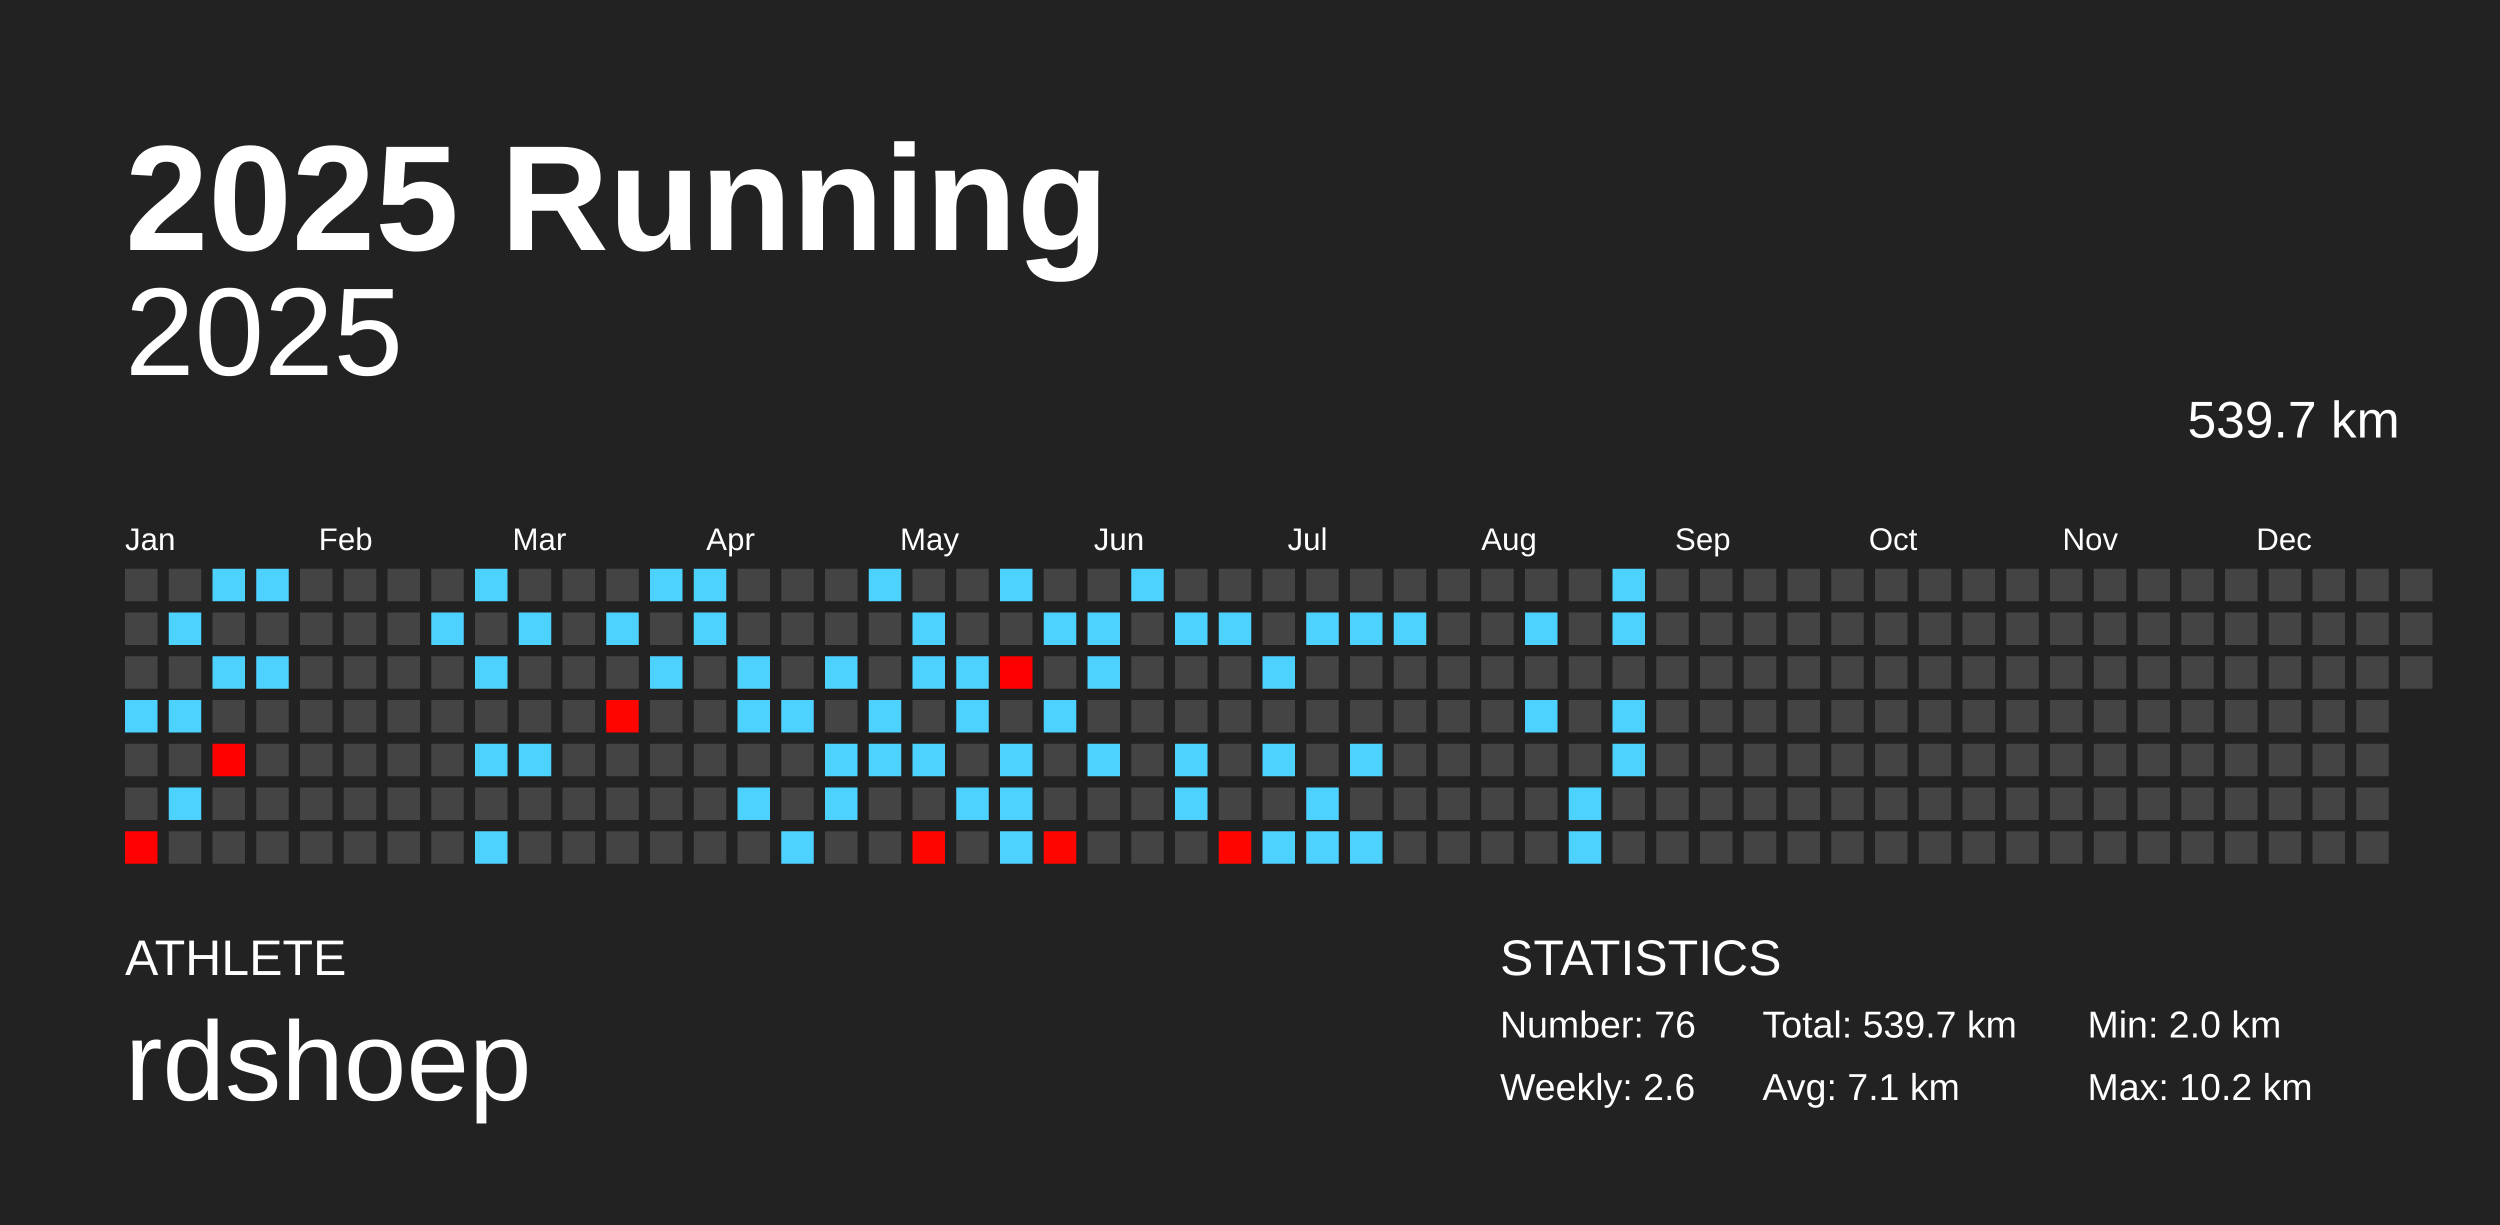
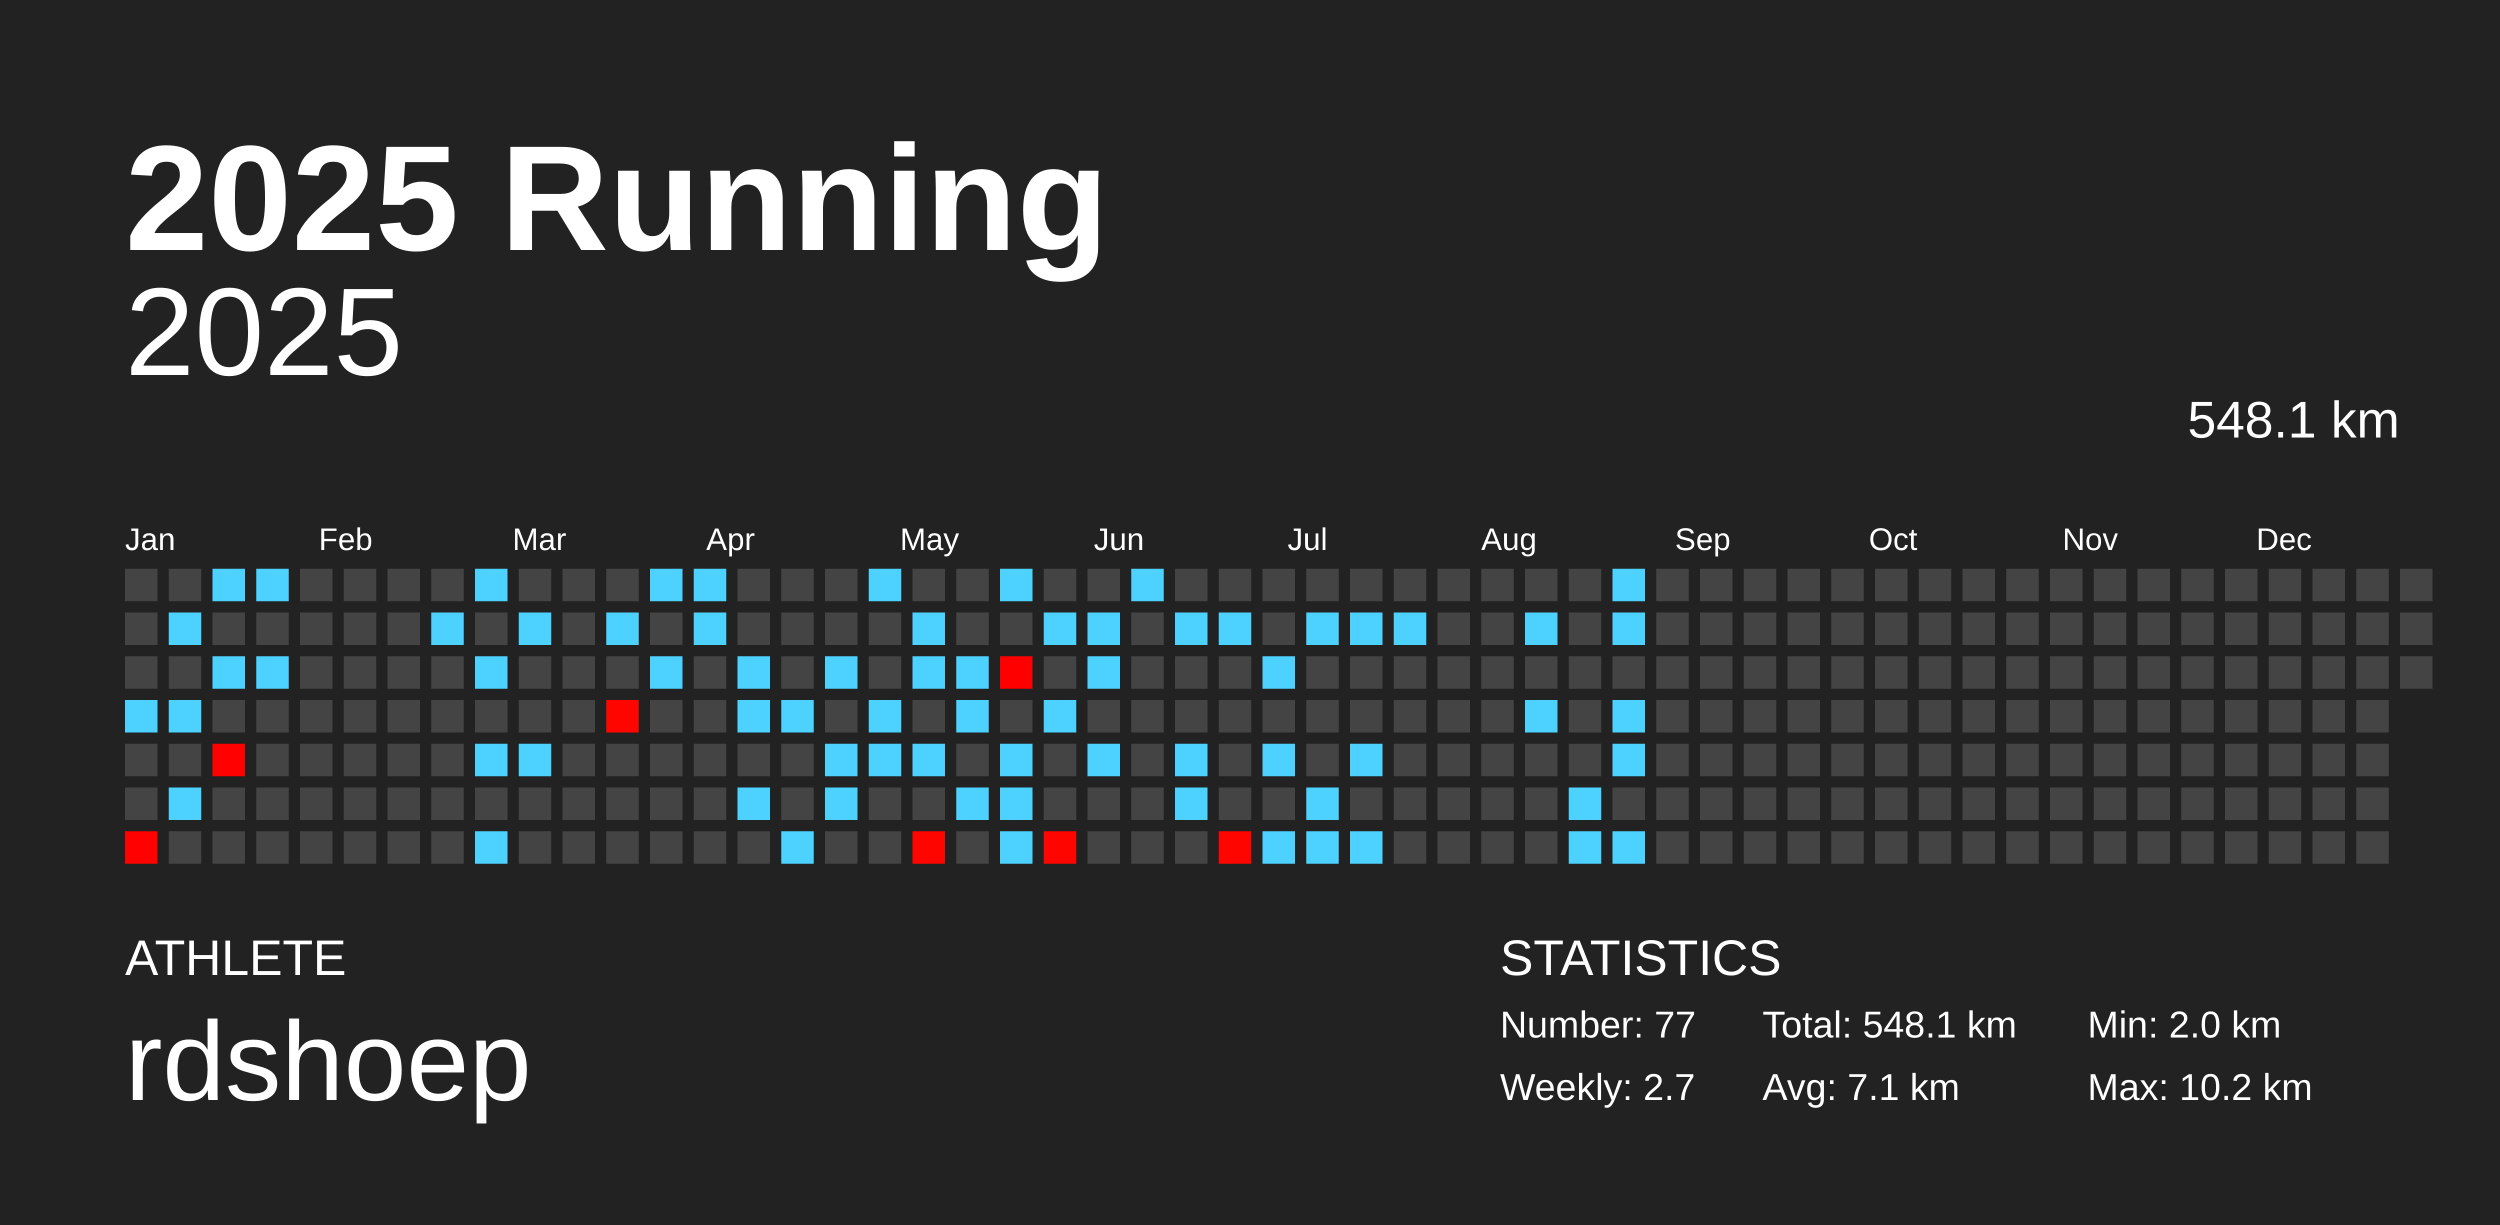
<svg xmlns="http://www.w3.org/2000/svg" baseProfile="full" height="98mm" version="1.1" viewBox="0,0,200,98" width="200mm">
  <defs />
  <rect fill="#222222" height="98" width="200" x="0" y="0" />
  <text fill="#FFFFFF" style="font-size:12px; font-family:Arial; font-weight:bold;" x="10" y="20">2025 Running</text>
  <text fill="#FFFFFF" style="font-size:4px; font-family:Arial" x="10" y="78">ATHLETE</text>
  <text fill="#FFFFFF" style="font-size:9px; font-family:Arial" x="10" y="88">rdshoep</text>
  <text fill="#FFFFFF" style="font-size:4px; font-family:Arial" x="120" y="78">STATISTICS</text>
-   <text fill="#FFFFFF" style="font-size:3px; font-family:Arial" x="120" y="83">Number: 76</text>
-   <text fill="#FFFFFF" style="font-size:3px; font-family:Arial" x="120" y="88">Weekly: 2.6</text>
-   <text fill="#FFFFFF" style="font-size:3px; font-family:Arial" x="141" y="83">Total: 539.7 km</text>
+   <text fill="#FFFFFF" style="font-size:3px; font-family:Arial" x="120" y="83">Number: 77</text>
+   <text fill="#FFFFFF" style="font-size:3px; font-family:Arial" x="120" y="88">Weekly: 2.7</text>
+   <text fill="#FFFFFF" style="font-size:3px; font-family:Arial" x="141" y="83">Total: 548.1 km</text>
  <text fill="#FFFFFF" style="font-size:3px; font-family:Arial" x="141" y="88">Avg: 7.1 km</text>
  <text fill="#FFFFFF" style="font-size:3px; font-family:Arial" x="167" y="83">Min: 2.0 km</text>
  <text fill="#FFFFFF" style="font-size:3px; font-family:Arial" x="167" y="88">Max: 10.2 km</text>
  <text alignment-baseline="hanging" fill="#FFFFFF" style="font-size:10.0px; font-family:Arial;" x="10" y="30">2025</text>
-   <text alignment-baseline="hanging" fill="#FFFFFF" style="font-size:4.125px; font-family:Arial;" x="175" y="35">539.7 km</text>
+   <text alignment-baseline="hanging" fill="#FFFFFF" style="font-size:4.125px; font-family:Arial;" x="175" y="35">548.1 km</text>
  <text fill="#FFFFFF" style="font-size:2.5px; font-family:Arial" x="10.0" y="44">Jan</text>
  <text fill="#FFFFFF" style="font-size:2.5px; font-family:Arial" x="25.5" y="44">Feb</text>
  <text fill="#FFFFFF" style="font-size:2.5px; font-family:Arial" x="41.0" y="44">Mar</text>
  <text fill="#FFFFFF" style="font-size:2.5px; font-family:Arial" x="56.5" y="44">Apr</text>
  <text fill="#FFFFFF" style="font-size:2.5px; font-family:Arial" x="72.0" y="44">May</text>
  <text fill="#FFFFFF" style="font-size:2.5px; font-family:Arial" x="87.5" y="44">Jun</text>
  <text fill="#FFFFFF" style="font-size:2.5px; font-family:Arial" x="103.0" y="44">Jul</text>
  <text fill="#FFFFFF" style="font-size:2.5px; font-family:Arial" x="118.5" y="44">Aug</text>
  <text fill="#FFFFFF" style="font-size:2.5px; font-family:Arial" x="134.0" y="44">Sep</text>
  <text fill="#FFFFFF" style="font-size:2.5px; font-family:Arial" x="149.5" y="44">Oct</text>
  <text fill="#FFFFFF" style="font-size:2.5px; font-family:Arial" x="165.0" y="44">Nov</text>
  <text fill="#FFFFFF" style="font-size:2.5px; font-family:Arial" x="180.5" y="44">Dec</text>
  <rect fill="#444444" height="2.6" width="2.6" x="10.0" y="45.5" />
  <rect fill="#444444" height="2.6" width="2.6" x="10.0" y="49.0" />
  <rect fill="#444444" height="2.6" width="2.6" x="10.0" y="52.5" />
  <rect fill="#4dd2ff" height="2.6" width="2.6" x="10.0" y="56.0" />
  <rect fill="#444444" height="2.6" width="2.6" x="10.0" y="59.5" />
  <rect fill="#444444" height="2.6" width="2.6" x="10.0" y="63.0" />
  <rect fill="#ff0100" height="2.6" width="2.6" x="10.0" y="66.5" />
  <rect fill="#444444" height="2.6" width="2.6" x="13.5" y="45.5" />
  <rect fill="#4dd2ff" height="2.6" width="2.6" x="13.5" y="49.0" />
  <rect fill="#444444" height="2.6" width="2.6" x="13.5" y="52.5" />
  <rect fill="#4dd2ff" height="2.6" width="2.6" x="13.5" y="56.0" />
  <rect fill="#444444" height="2.6" width="2.6" x="13.5" y="59.5" />
  <rect fill="#4dd2ff" height="2.6" width="2.6" x="13.5" y="63.0" />
  <rect fill="#444444" height="2.6" width="2.6" x="13.5" y="66.5" />
  <rect fill="#4dd2ff" height="2.6" width="2.6" x="17.0" y="45.5" />
  <rect fill="#444444" height="2.6" width="2.6" x="17.0" y="49.0" />
  <rect fill="#4dd2ff" height="2.6" width="2.6" x="17.0" y="52.5" />
  <rect fill="#444444" height="2.6" width="2.6" x="17.0" y="56.0" />
  <rect fill="#ff0200" height="2.6" width="2.6" x="17.0" y="59.5" />
  <rect fill="#444444" height="2.6" width="2.6" x="17.0" y="63.0" />
  <rect fill="#444444" height="2.6" width="2.6" x="17.0" y="66.5" />
  <rect fill="#4dd2ff" height="2.6" width="2.6" x="20.5" y="45.5" />
  <rect fill="#444444" height="2.6" width="2.6" x="20.5" y="49.0" />
  <rect fill="#4dd2ff" height="2.6" width="2.6" x="20.5" y="52.5" />
  <rect fill="#444444" height="2.6" width="2.6" x="20.5" y="56.0" />
  <rect fill="#444444" height="2.6" width="2.6" x="20.5" y="59.5" />
  <rect fill="#444444" height="2.6" width="2.6" x="20.5" y="63.0" />
  <rect fill="#444444" height="2.6" width="2.6" x="20.5" y="66.5" />
  <rect fill="#444444" height="2.6" width="2.6" x="24.0" y="45.5" />
  <rect fill="#444444" height="2.6" width="2.6" x="24.0" y="49.0" />
  <rect fill="#444444" height="2.6" width="2.6" x="24.0" y="52.5" />
  <rect fill="#444444" height="2.6" width="2.6" x="24.0" y="56.0" />
  <rect fill="#444444" height="2.6" width="2.6" x="24.0" y="59.5" />
  <rect fill="#444444" height="2.6" width="2.6" x="24.0" y="63.0" />
  <rect fill="#444444" height="2.6" width="2.6" x="24.0" y="66.5" />
  <rect fill="#444444" height="2.6" width="2.6" x="27.5" y="45.5" />
  <rect fill="#444444" height="2.6" width="2.6" x="27.5" y="49.0" />
  <rect fill="#444444" height="2.6" width="2.6" x="27.5" y="52.5" />
  <rect fill="#444444" height="2.6" width="2.6" x="27.5" y="56.0" />
  <rect fill="#444444" height="2.6" width="2.6" x="27.5" y="59.5" />
  <rect fill="#444444" height="2.6" width="2.6" x="27.5" y="63.0" />
  <rect fill="#444444" height="2.6" width="2.6" x="27.5" y="66.5" />
  <rect fill="#444444" height="2.6" width="2.6" x="31.0" y="45.5" />
  <rect fill="#444444" height="2.6" width="2.6" x="31.0" y="49.0" />
  <rect fill="#444444" height="2.6" width="2.6" x="31.0" y="52.5" />
  <rect fill="#444444" height="2.6" width="2.6" x="31.0" y="56.0" />
  <rect fill="#444444" height="2.6" width="2.6" x="31.0" y="59.5" />
  <rect fill="#444444" height="2.6" width="2.6" x="31.0" y="63.0" />
  <rect fill="#444444" height="2.6" width="2.6" x="31.0" y="66.5" />
  <rect fill="#444444" height="2.6" width="2.6" x="34.5" y="45.5" />
  <rect fill="#4dd2ff" height="2.6" width="2.6" x="34.5" y="49.0" />
  <rect fill="#444444" height="2.6" width="2.6" x="34.5" y="52.5" />
  <rect fill="#444444" height="2.6" width="2.6" x="34.5" y="56.0" />
  <rect fill="#444444" height="2.6" width="2.6" x="34.5" y="59.5" />
  <rect fill="#444444" height="2.6" width="2.6" x="34.5" y="63.0" />
  <rect fill="#444444" height="2.6" width="2.6" x="34.5" y="66.5" />
  <rect fill="#4dd2ff" height="2.6" width="2.6" x="38.0" y="45.5" />
  <rect fill="#444444" height="2.6" width="2.6" x="38.0" y="49.0" />
  <rect fill="#4dd2ff" height="2.6" width="2.6" x="38.0" y="52.5" />
  <rect fill="#444444" height="2.6" width="2.6" x="38.0" y="56.0" />
  <rect fill="#4dd2ff" height="2.6" width="2.6" x="38.0" y="59.5" />
  <rect fill="#444444" height="2.6" width="2.6" x="38.0" y="63.0" />
  <rect fill="#4dd2ff" height="2.6" width="2.6" x="38.0" y="66.5" />
  <rect fill="#444444" height="2.6" width="2.6" x="41.5" y="45.5" />
  <rect fill="#4dd2ff" height="2.6" width="2.6" x="41.5" y="49.0" />
  <rect fill="#444444" height="2.6" width="2.6" x="41.5" y="52.5" />
  <rect fill="#444444" height="2.6" width="2.6" x="41.5" y="56.0" />
  <rect fill="#4dd2ff" height="2.6" width="2.6" x="41.5" y="59.5" />
  <rect fill="#444444" height="2.6" width="2.6" x="41.5" y="63.0" />
  <rect fill="#444444" height="2.6" width="2.6" x="41.5" y="66.5" />
  <rect fill="#444444" height="2.6" width="2.6" x="45.0" y="45.5" />
  <rect fill="#444444" height="2.6" width="2.6" x="45.0" y="49.0" />
  <rect fill="#444444" height="2.6" width="2.6" x="45.0" y="52.5" />
  <rect fill="#444444" height="2.6" width="2.6" x="45.0" y="56.0" />
  <rect fill="#444444" height="2.6" width="2.6" x="45.0" y="59.5" />
  <rect fill="#444444" height="2.6" width="2.6" x="45.0" y="63.0" />
  <rect fill="#444444" height="2.6" width="2.6" x="45.0" y="66.5" />
  <rect fill="#444444" height="2.6" width="2.6" x="48.5" y="45.5" />
  <rect fill="#4dd2ff" height="2.6" width="2.6" x="48.5" y="49.0" />
  <rect fill="#444444" height="2.6" width="2.6" x="48.5" y="52.5" />
  <rect fill="#ff0500" height="2.6" width="2.6" x="48.5" y="56.0" />
  <rect fill="#444444" height="2.6" width="2.6" x="48.5" y="59.5" />
  <rect fill="#444444" height="2.6" width="2.6" x="48.5" y="63.0" />
  <rect fill="#444444" height="2.6" width="2.6" x="48.5" y="66.5" />
  <rect fill="#4dd2ff" height="2.6" width="2.6" x="52.0" y="45.5" />
  <rect fill="#444444" height="2.6" width="2.6" x="52.0" y="49.0" />
  <rect fill="#4dd2ff" height="2.6" width="2.6" x="52.0" y="52.5" />
  <rect fill="#444444" height="2.6" width="2.6" x="52.0" y="56.0" />
  <rect fill="#444444" height="2.6" width="2.6" x="52.0" y="59.5" />
  <rect fill="#444444" height="2.6" width="2.6" x="52.0" y="63.0" />
  <rect fill="#444444" height="2.6" width="2.6" x="52.0" y="66.5" />
  <rect fill="#4dd2ff" height="2.6" width="2.6" x="55.5" y="45.5" />
  <rect fill="#4dd2ff" height="2.6" width="2.6" x="55.5" y="49.0" />
  <rect fill="#444444" height="2.6" width="2.6" x="55.5" y="52.5" />
  <rect fill="#444444" height="2.6" width="2.6" x="55.5" y="56.0" />
  <rect fill="#444444" height="2.6" width="2.6" x="55.5" y="59.5" />
  <rect fill="#444444" height="2.6" width="2.6" x="55.5" y="63.0" />
  <rect fill="#444444" height="2.6" width="2.6" x="55.5" y="66.5" />
  <rect fill="#444444" height="2.6" width="2.6" x="59.0" y="45.5" />
  <rect fill="#444444" height="2.6" width="2.6" x="59.0" y="49.0" />
  <rect fill="#4dd2ff" height="2.6" width="2.6" x="59.0" y="52.5" />
  <rect fill="#4dd2ff" height="2.6" width="2.6" x="59.0" y="56.0" />
  <rect fill="#444444" height="2.6" width="2.6" x="59.0" y="59.5" />
  <rect fill="#4dd2ff" height="2.6" width="2.6" x="59.0" y="63.0" />
  <rect fill="#444444" height="2.6" width="2.6" x="59.0" y="66.5" />
  <rect fill="#444444" height="2.6" width="2.6" x="62.5" y="45.5" />
  <rect fill="#444444" height="2.6" width="2.6" x="62.5" y="49.0" />
  <rect fill="#444444" height="2.6" width="2.6" x="62.5" y="52.5" />
  <rect fill="#4dd2ff" height="2.6" width="2.6" x="62.5" y="56.0" />
  <rect fill="#444444" height="2.6" width="2.6" x="62.5" y="59.5" />
  <rect fill="#444444" height="2.6" width="2.6" x="62.5" y="63.0" />
  <rect fill="#4dd2ff" height="2.6" width="2.6" x="62.5" y="66.5" />
  <rect fill="#444444" height="2.6" width="2.6" x="66.0" y="45.5" />
  <rect fill="#444444" height="2.6" width="2.6" x="66.0" y="49.0" />
  <rect fill="#4dd2ff" height="2.6" width="2.6" x="66.0" y="52.5" />
  <rect fill="#444444" height="2.6" width="2.6" x="66.0" y="56.0" />
  <rect fill="#4dd2ff" height="2.6" width="2.6" x="66.0" y="59.5" />
  <rect fill="#4dd2ff" height="2.6" width="2.6" x="66.0" y="63.0" />
  <rect fill="#444444" height="2.6" width="2.6" x="66.0" y="66.5" />
  <rect fill="#4dd2ff" height="2.6" width="2.6" x="69.5" y="45.5" />
  <rect fill="#444444" height="2.6" width="2.6" x="69.5" y="49.0" />
  <rect fill="#444444" height="2.6" width="2.6" x="69.5" y="52.5" />
  <rect fill="#4dd2ff" height="2.6" width="2.6" x="69.5" y="56.0" />
  <rect fill="#4dd2ff" height="2.6" width="2.6" x="69.5" y="59.5" />
  <rect fill="#444444" height="2.6" width="2.6" x="69.5" y="63.0" />
  <rect fill="#444444" height="2.6" width="2.6" x="69.5" y="66.5" />
  <rect fill="#444444" height="2.6" width="2.6" x="73.0" y="45.5" />
  <rect fill="#4dd2ff" height="2.6" width="2.6" x="73.0" y="49.0" />
  <rect fill="#4dd2ff" height="2.6" width="2.6" x="73.0" y="52.5" />
  <rect fill="#444444" height="2.6" width="2.6" x="73.0" y="56.0" />
  <rect fill="#4dd2ff" height="2.6" width="2.6" x="73.0" y="59.5" />
  <rect fill="#444444" height="2.6" width="2.6" x="73.0" y="63.0" />
  <rect fill="#ff0500" height="2.6" width="2.6" x="73.0" y="66.5" />
  <rect fill="#444444" height="2.6" width="2.6" x="76.5" y="45.5" />
  <rect fill="#444444" height="2.6" width="2.6" x="76.5" y="49.0" />
  <rect fill="#4dd2ff" height="2.6" width="2.6" x="76.5" y="52.5" />
  <rect fill="#4dd2ff" height="2.6" width="2.6" x="76.5" y="56.0" />
  <rect fill="#444444" height="2.6" width="2.6" x="76.5" y="59.5" />
  <rect fill="#4dd2ff" height="2.6" width="2.6" x="76.5" y="63.0" />
  <rect fill="#444444" height="2.6" width="2.6" x="76.5" y="66.5" />
  <rect fill="#4dd2ff" height="2.6" width="2.6" x="80.0" y="45.5" />
  <rect fill="#444444" height="2.6" width="2.6" x="80.0" y="49.0" />
  <rect fill="#ff0000" height="2.6" width="2.6" x="80.0" y="52.5" />
  <rect fill="#444444" height="2.6" width="2.6" x="80.0" y="56.0" />
  <rect fill="#4dd2ff" height="2.6" width="2.6" x="80.0" y="59.5" />
  <rect fill="#4dd2ff" height="2.6" width="2.6" x="80.0" y="63.0" />
  <rect fill="#4dd2ff" height="2.6" width="2.6" x="80.0" y="66.5" />
  <rect fill="#444444" height="2.6" width="2.6" x="83.5" y="45.5" />
  <rect fill="#4dd2ff" height="2.6" width="2.6" x="83.5" y="49.0" />
  <rect fill="#444444" height="2.6" width="2.6" x="83.5" y="52.5" />
  <rect fill="#4dd2ff" height="2.6" width="2.6" x="83.5" y="56.0" />
  <rect fill="#444444" height="2.6" width="2.6" x="83.5" y="59.5" />
  <rect fill="#444444" height="2.6" width="2.6" x="83.5" y="63.0" />
  <rect fill="#ff0500" height="2.6" width="2.6" x="83.5" y="66.5" />
  <rect fill="#444444" height="2.6" width="2.6" x="87.0" y="45.5" />
  <rect fill="#4dd2ff" height="2.6" width="2.6" x="87.0" y="49.0" />
  <rect fill="#4dd2ff" height="2.6" width="2.6" x="87.0" y="52.5" />
  <rect fill="#444444" height="2.6" width="2.6" x="87.0" y="56.0" />
  <rect fill="#4dd2ff" height="2.6" width="2.6" x="87.0" y="59.5" />
  <rect fill="#444444" height="2.6" width="2.6" x="87.0" y="63.0" />
  <rect fill="#444444" height="2.6" width="2.6" x="87.0" y="66.5" />
  <rect fill="#4dd2ff" height="2.6" width="2.6" x="90.5" y="45.5" />
  <rect fill="#444444" height="2.6" width="2.6" x="90.5" y="49.0" />
  <rect fill="#444444" height="2.6" width="2.6" x="90.5" y="52.5" />
  <rect fill="#444444" height="2.6" width="2.6" x="90.5" y="56.0" />
  <rect fill="#444444" height="2.6" width="2.6" x="90.5" y="59.5" />
  <rect fill="#444444" height="2.6" width="2.6" x="90.5" y="63.0" />
  <rect fill="#444444" height="2.6" width="2.6" x="90.5" y="66.5" />
  <rect fill="#444444" height="2.6" width="2.6" x="94.0" y="45.5" />
  <rect fill="#4dd2ff" height="2.6" width="2.6" x="94.0" y="49.0" />
  <rect fill="#444444" height="2.6" width="2.6" x="94.0" y="52.5" />
  <rect fill="#444444" height="2.6" width="2.6" x="94.0" y="56.0" />
  <rect fill="#4dd2ff" height="2.6" width="2.6" x="94.0" y="59.5" />
  <rect fill="#4dd2ff" height="2.6" width="2.6" x="94.0" y="63.0" />
  <rect fill="#444444" height="2.6" width="2.6" x="94.0" y="66.5" />
  <rect fill="#444444" height="2.6" width="2.6" x="97.5" y="45.5" />
  <rect fill="#4dd2ff" height="2.6" width="2.6" x="97.5" y="49.0" />
  <rect fill="#444444" height="2.6" width="2.6" x="97.5" y="52.5" />
  <rect fill="#444444" height="2.6" width="2.6" x="97.5" y="56.0" />
  <rect fill="#444444" height="2.6" width="2.6" x="97.5" y="59.5" />
  <rect fill="#444444" height="2.6" width="2.6" x="97.5" y="63.0" />
  <rect fill="#ff0500" height="2.6" width="2.6" x="97.5" y="66.5" />
  <rect fill="#444444" height="2.6" width="2.6" x="101.0" y="45.5" />
  <rect fill="#444444" height="2.6" width="2.6" x="101.0" y="49.0" />
  <rect fill="#4dd2ff" height="2.6" width="2.6" x="101.0" y="52.5" />
  <rect fill="#444444" height="2.6" width="2.6" x="101.0" y="56.0" />
  <rect fill="#4dd2ff" height="2.6" width="2.6" x="101.0" y="59.5" />
  <rect fill="#444444" height="2.6" width="2.6" x="101.0" y="63.0" />
  <rect fill="#4dd2ff" height="2.6" width="2.6" x="101.0" y="66.5" />
  <rect fill="#444444" height="2.6" width="2.6" x="104.5" y="45.5" />
  <rect fill="#4dd2ff" height="2.6" width="2.6" x="104.5" y="49.0" />
  <rect fill="#444444" height="2.6" width="2.6" x="104.5" y="52.5" />
  <rect fill="#444444" height="2.6" width="2.6" x="104.5" y="56.0" />
  <rect fill="#444444" height="2.6" width="2.6" x="104.5" y="59.5" />
  <rect fill="#4dd2ff" height="2.6" width="2.6" x="104.5" y="63.0" />
  <rect fill="#4dd2ff" height="2.6" width="2.6" x="104.5" y="66.5" />
  <rect fill="#444444" height="2.6" width="2.6" x="108.0" y="45.5" />
  <rect fill="#4dd2ff" height="2.6" width="2.6" x="108.0" y="49.0" />
  <rect fill="#444444" height="2.6" width="2.6" x="108.0" y="52.5" />
  <rect fill="#444444" height="2.6" width="2.6" x="108.0" y="56.0" />
  <rect fill="#4dd2ff" height="2.6" width="2.6" x="108.0" y="59.5" />
  <rect fill="#444444" height="2.6" width="2.6" x="108.0" y="63.0" />
  <rect fill="#4dd2ff" height="2.6" width="2.6" x="108.0" y="66.5" />
  <rect fill="#444444" height="2.6" width="2.6" x="111.5" y="45.5" />
  <rect fill="#4dd2ff" height="2.6" width="2.6" x="111.5" y="49.0" />
  <rect fill="#444444" height="2.6" width="2.6" x="111.5" y="52.5" />
  <rect fill="#444444" height="2.6" width="2.6" x="111.5" y="56.0" />
  <rect fill="#444444" height="2.6" width="2.6" x="111.5" y="59.5" />
  <rect fill="#444444" height="2.6" width="2.6" x="111.5" y="63.0" />
  <rect fill="#444444" height="2.6" width="2.6" x="111.5" y="66.5" />
  <rect fill="#444444" height="2.6" width="2.6" x="115.0" y="45.5" />
  <rect fill="#444444" height="2.6" width="2.6" x="115.0" y="49.0" />
  <rect fill="#444444" height="2.6" width="2.6" x="115.0" y="52.5" />
  <rect fill="#444444" height="2.6" width="2.6" x="115.0" y="56.0" />
  <rect fill="#444444" height="2.6" width="2.6" x="115.0" y="59.5" />
  <rect fill="#444444" height="2.6" width="2.6" x="115.0" y="63.0" />
  <rect fill="#444444" height="2.6" width="2.6" x="115.0" y="66.5" />
  <rect fill="#444444" height="2.6" width="2.6" x="118.5" y="45.5" />
  <rect fill="#444444" height="2.6" width="2.6" x="118.5" y="49.0" />
  <rect fill="#444444" height="2.6" width="2.6" x="118.5" y="52.5" />
  <rect fill="#444444" height="2.6" width="2.6" x="118.5" y="56.0" />
  <rect fill="#444444" height="2.6" width="2.6" x="118.5" y="59.5" />
  <rect fill="#444444" height="2.6" width="2.6" x="118.5" y="63.0" />
  <rect fill="#444444" height="2.6" width="2.6" x="118.5" y="66.5" />
  <rect fill="#444444" height="2.6" width="2.6" x="122.0" y="45.5" />
  <rect fill="#4dd2ff" height="2.6" width="2.6" x="122.0" y="49.0" />
  <rect fill="#444444" height="2.6" width="2.6" x="122.0" y="52.5" />
  <rect fill="#4dd2ff" height="2.6" width="2.6" x="122.0" y="56.0" />
  <rect fill="#444444" height="2.6" width="2.6" x="122.0" y="59.5" />
  <rect fill="#444444" height="2.6" width="2.6" x="122.0" y="63.0" />
  <rect fill="#444444" height="2.6" width="2.6" x="122.0" y="66.5" />
  <rect fill="#444444" height="2.6" width="2.6" x="125.5" y="45.5" />
  <rect fill="#444444" height="2.6" width="2.6" x="125.5" y="49.0" />
  <rect fill="#444444" height="2.6" width="2.6" x="125.5" y="52.5" />
  <rect fill="#444444" height="2.6" width="2.6" x="125.5" y="56.0" />
  <rect fill="#444444" height="2.6" width="2.6" x="125.5" y="59.5" />
  <rect fill="#4dd2ff" height="2.6" width="2.6" x="125.5" y="63.0" />
  <rect fill="#4dd2ff" height="2.6" width="2.6" x="125.5" y="66.5" />
  <rect fill="#4dd2ff" height="2.6" width="2.6" x="129.0" y="45.5" />
  <rect fill="#4dd2ff" height="2.6" width="2.6" x="129.0" y="49.0" />
  <rect fill="#444444" height="2.6" width="2.6" x="129.0" y="52.5" />
  <rect fill="#4dd2ff" height="2.6" width="2.6" x="129.0" y="56.0" />
  <rect fill="#4dd2ff" height="2.6" width="2.6" x="129.0" y="59.5" />
  <rect fill="#444444" height="2.6" width="2.6" x="129.0" y="63.0" />
-   <rect fill="#444444" height="2.6" width="2.6" x="129.0" y="66.5" />
+   <rect fill="#4dd2ff" height="2.6" width="2.6" x="129.0" y="66.5" />
  <rect fill="#444444" height="2.6" width="2.6" x="132.5" y="45.5" />
  <rect fill="#444444" height="2.6" width="2.6" x="132.5" y="49.0" />
  <rect fill="#444444" height="2.6" width="2.6" x="132.5" y="52.5" />
  <rect fill="#444444" height="2.6" width="2.6" x="132.5" y="56.0" />
  <rect fill="#444444" height="2.6" width="2.6" x="132.5" y="59.5" />
  <rect fill="#444444" height="2.6" width="2.6" x="132.5" y="63.0" />
  <rect fill="#444444" height="2.6" width="2.6" x="132.5" y="66.5" />
  <rect fill="#444444" height="2.6" width="2.6" x="136.0" y="45.5" />
  <rect fill="#444444" height="2.6" width="2.6" x="136.0" y="49.0" />
  <rect fill="#444444" height="2.6" width="2.6" x="136.0" y="52.5" />
  <rect fill="#444444" height="2.6" width="2.6" x="136.0" y="56.0" />
  <rect fill="#444444" height="2.6" width="2.6" x="136.0" y="59.5" />
  <rect fill="#444444" height="2.6" width="2.6" x="136.0" y="63.0" />
  <rect fill="#444444" height="2.6" width="2.6" x="136.0" y="66.5" />
  <rect fill="#444444" height="2.6" width="2.6" x="139.5" y="45.5" />
  <rect fill="#444444" height="2.6" width="2.6" x="139.5" y="49.0" />
  <rect fill="#444444" height="2.6" width="2.6" x="139.5" y="52.5" />
  <rect fill="#444444" height="2.6" width="2.6" x="139.5" y="56.0" />
  <rect fill="#444444" height="2.6" width="2.6" x="139.5" y="59.5" />
  <rect fill="#444444" height="2.6" width="2.6" x="139.5" y="63.0" />
  <rect fill="#444444" height="2.6" width="2.6" x="139.5" y="66.5" />
  <rect fill="#444444" height="2.6" width="2.6" x="143.0" y="45.5" />
  <rect fill="#444444" height="2.6" width="2.6" x="143.0" y="49.0" />
  <rect fill="#444444" height="2.6" width="2.6" x="143.0" y="52.5" />
  <rect fill="#444444" height="2.6" width="2.6" x="143.0" y="56.0" />
  <rect fill="#444444" height="2.6" width="2.6" x="143.0" y="59.5" />
  <rect fill="#444444" height="2.6" width="2.6" x="143.0" y="63.0" />
  <rect fill="#444444" height="2.6" width="2.6" x="143.0" y="66.5" />
  <rect fill="#444444" height="2.6" width="2.6" x="146.5" y="45.5" />
  <rect fill="#444444" height="2.6" width="2.6" x="146.5" y="49.0" />
  <rect fill="#444444" height="2.6" width="2.6" x="146.5" y="52.5" />
  <rect fill="#444444" height="2.6" width="2.6" x="146.5" y="56.0" />
  <rect fill="#444444" height="2.6" width="2.6" x="146.5" y="59.5" />
  <rect fill="#444444" height="2.6" width="2.6" x="146.5" y="63.0" />
  <rect fill="#444444" height="2.6" width="2.6" x="146.5" y="66.5" />
  <rect fill="#444444" height="2.6" width="2.6" x="150.0" y="45.5" />
  <rect fill="#444444" height="2.6" width="2.6" x="150.0" y="49.0" />
  <rect fill="#444444" height="2.6" width="2.6" x="150.0" y="52.5" />
  <rect fill="#444444" height="2.6" width="2.6" x="150.0" y="56.0" />
  <rect fill="#444444" height="2.6" width="2.6" x="150.0" y="59.5" />
  <rect fill="#444444" height="2.6" width="2.6" x="150.0" y="63.0" />
  <rect fill="#444444" height="2.6" width="2.6" x="150.0" y="66.5" />
  <rect fill="#444444" height="2.6" width="2.6" x="153.5" y="45.5" />
  <rect fill="#444444" height="2.6" width="2.6" x="153.5" y="49.0" />
  <rect fill="#444444" height="2.6" width="2.6" x="153.5" y="52.5" />
  <rect fill="#444444" height="2.6" width="2.6" x="153.5" y="56.0" />
  <rect fill="#444444" height="2.6" width="2.6" x="153.5" y="59.5" />
  <rect fill="#444444" height="2.6" width="2.6" x="153.5" y="63.0" />
  <rect fill="#444444" height="2.6" width="2.6" x="153.5" y="66.5" />
  <rect fill="#444444" height="2.6" width="2.6" x="157.0" y="45.5" />
  <rect fill="#444444" height="2.6" width="2.6" x="157.0" y="49.0" />
  <rect fill="#444444" height="2.6" width="2.6" x="157.0" y="52.5" />
  <rect fill="#444444" height="2.6" width="2.6" x="157.0" y="56.0" />
  <rect fill="#444444" height="2.6" width="2.6" x="157.0" y="59.5" />
  <rect fill="#444444" height="2.6" width="2.6" x="157.0" y="63.0" />
  <rect fill="#444444" height="2.6" width="2.6" x="157.0" y="66.5" />
  <rect fill="#444444" height="2.6" width="2.6" x="160.5" y="45.5" />
  <rect fill="#444444" height="2.6" width="2.6" x="160.5" y="49.0" />
  <rect fill="#444444" height="2.6" width="2.6" x="160.5" y="52.5" />
  <rect fill="#444444" height="2.6" width="2.6" x="160.5" y="56.0" />
  <rect fill="#444444" height="2.6" width="2.6" x="160.5" y="59.5" />
  <rect fill="#444444" height="2.6" width="2.6" x="160.5" y="63.0" />
  <rect fill="#444444" height="2.6" width="2.6" x="160.5" y="66.5" />
  <rect fill="#444444" height="2.6" width="2.6" x="164.0" y="45.5" />
  <rect fill="#444444" height="2.6" width="2.6" x="164.0" y="49.0" />
  <rect fill="#444444" height="2.6" width="2.6" x="164.0" y="52.5" />
  <rect fill="#444444" height="2.6" width="2.6" x="164.0" y="56.0" />
  <rect fill="#444444" height="2.6" width="2.6" x="164.0" y="59.5" />
  <rect fill="#444444" height="2.6" width="2.6" x="164.0" y="63.0" />
  <rect fill="#444444" height="2.6" width="2.6" x="164.0" y="66.5" />
  <rect fill="#444444" height="2.6" width="2.6" x="167.5" y="45.5" />
  <rect fill="#444444" height="2.6" width="2.6" x="167.5" y="49.0" />
  <rect fill="#444444" height="2.6" width="2.6" x="167.5" y="52.5" />
  <rect fill="#444444" height="2.6" width="2.6" x="167.5" y="56.0" />
  <rect fill="#444444" height="2.6" width="2.6" x="167.5" y="59.5" />
  <rect fill="#444444" height="2.6" width="2.6" x="167.5" y="63.0" />
  <rect fill="#444444" height="2.6" width="2.6" x="167.5" y="66.5" />
  <rect fill="#444444" height="2.6" width="2.6" x="171.0" y="45.5" />
  <rect fill="#444444" height="2.6" width="2.6" x="171.0" y="49.0" />
  <rect fill="#444444" height="2.6" width="2.6" x="171.0" y="52.5" />
  <rect fill="#444444" height="2.6" width="2.6" x="171.0" y="56.0" />
  <rect fill="#444444" height="2.6" width="2.6" x="171.0" y="59.5" />
  <rect fill="#444444" height="2.6" width="2.6" x="171.0" y="63.0" />
  <rect fill="#444444" height="2.6" width="2.6" x="171.0" y="66.5" />
  <rect fill="#444444" height="2.6" width="2.6" x="174.5" y="45.5" />
  <rect fill="#444444" height="2.6" width="2.6" x="174.5" y="49.0" />
  <rect fill="#444444" height="2.6" width="2.6" x="174.5" y="52.5" />
  <rect fill="#444444" height="2.6" width="2.6" x="174.5" y="56.0" />
  <rect fill="#444444" height="2.6" width="2.6" x="174.5" y="59.5" />
  <rect fill="#444444" height="2.6" width="2.6" x="174.5" y="63.0" />
  <rect fill="#444444" height="2.6" width="2.6" x="174.5" y="66.5" />
  <rect fill="#444444" height="2.6" width="2.6" x="178.0" y="45.5" />
  <rect fill="#444444" height="2.6" width="2.6" x="178.0" y="49.0" />
  <rect fill="#444444" height="2.6" width="2.6" x="178.0" y="52.5" />
  <rect fill="#444444" height="2.6" width="2.6" x="178.0" y="56.0" />
  <rect fill="#444444" height="2.6" width="2.6" x="178.0" y="59.5" />
  <rect fill="#444444" height="2.6" width="2.6" x="178.0" y="63.0" />
  <rect fill="#444444" height="2.6" width="2.6" x="178.0" y="66.5" />
  <rect fill="#444444" height="2.6" width="2.6" x="181.5" y="45.5" />
  <rect fill="#444444" height="2.6" width="2.6" x="181.5" y="49.0" />
  <rect fill="#444444" height="2.6" width="2.6" x="181.5" y="52.5" />
  <rect fill="#444444" height="2.6" width="2.6" x="181.5" y="56.0" />
  <rect fill="#444444" height="2.6" width="2.6" x="181.5" y="59.5" />
  <rect fill="#444444" height="2.6" width="2.6" x="181.5" y="63.0" />
  <rect fill="#444444" height="2.6" width="2.6" x="181.5" y="66.5" />
  <rect fill="#444444" height="2.6" width="2.6" x="185.0" y="45.5" />
  <rect fill="#444444" height="2.6" width="2.6" x="185.0" y="49.0" />
  <rect fill="#444444" height="2.6" width="2.6" x="185.0" y="52.5" />
  <rect fill="#444444" height="2.6" width="2.6" x="185.0" y="56.0" />
  <rect fill="#444444" height="2.6" width="2.6" x="185.0" y="59.5" />
  <rect fill="#444444" height="2.6" width="2.6" x="185.0" y="63.0" />
  <rect fill="#444444" height="2.6" width="2.6" x="185.0" y="66.5" />
  <rect fill="#444444" height="2.6" width="2.6" x="188.5" y="45.5" />
  <rect fill="#444444" height="2.6" width="2.6" x="188.5" y="49.0" />
  <rect fill="#444444" height="2.6" width="2.6" x="188.5" y="52.5" />
  <rect fill="#444444" height="2.6" width="2.6" x="188.5" y="56.0" />
  <rect fill="#444444" height="2.6" width="2.6" x="188.5" y="59.5" />
  <rect fill="#444444" height="2.6" width="2.6" x="188.5" y="63.0" />
  <rect fill="#444444" height="2.6" width="2.6" x="188.5" y="66.5" />
  <rect fill="#444444" height="2.6" width="2.6" x="192.0" y="45.5" />
  <rect fill="#444444" height="2.6" width="2.6" x="192.0" y="49.0" />
  <rect fill="#444444" height="2.6" width="2.6" x="192.0" y="52.5" />
</svg>
